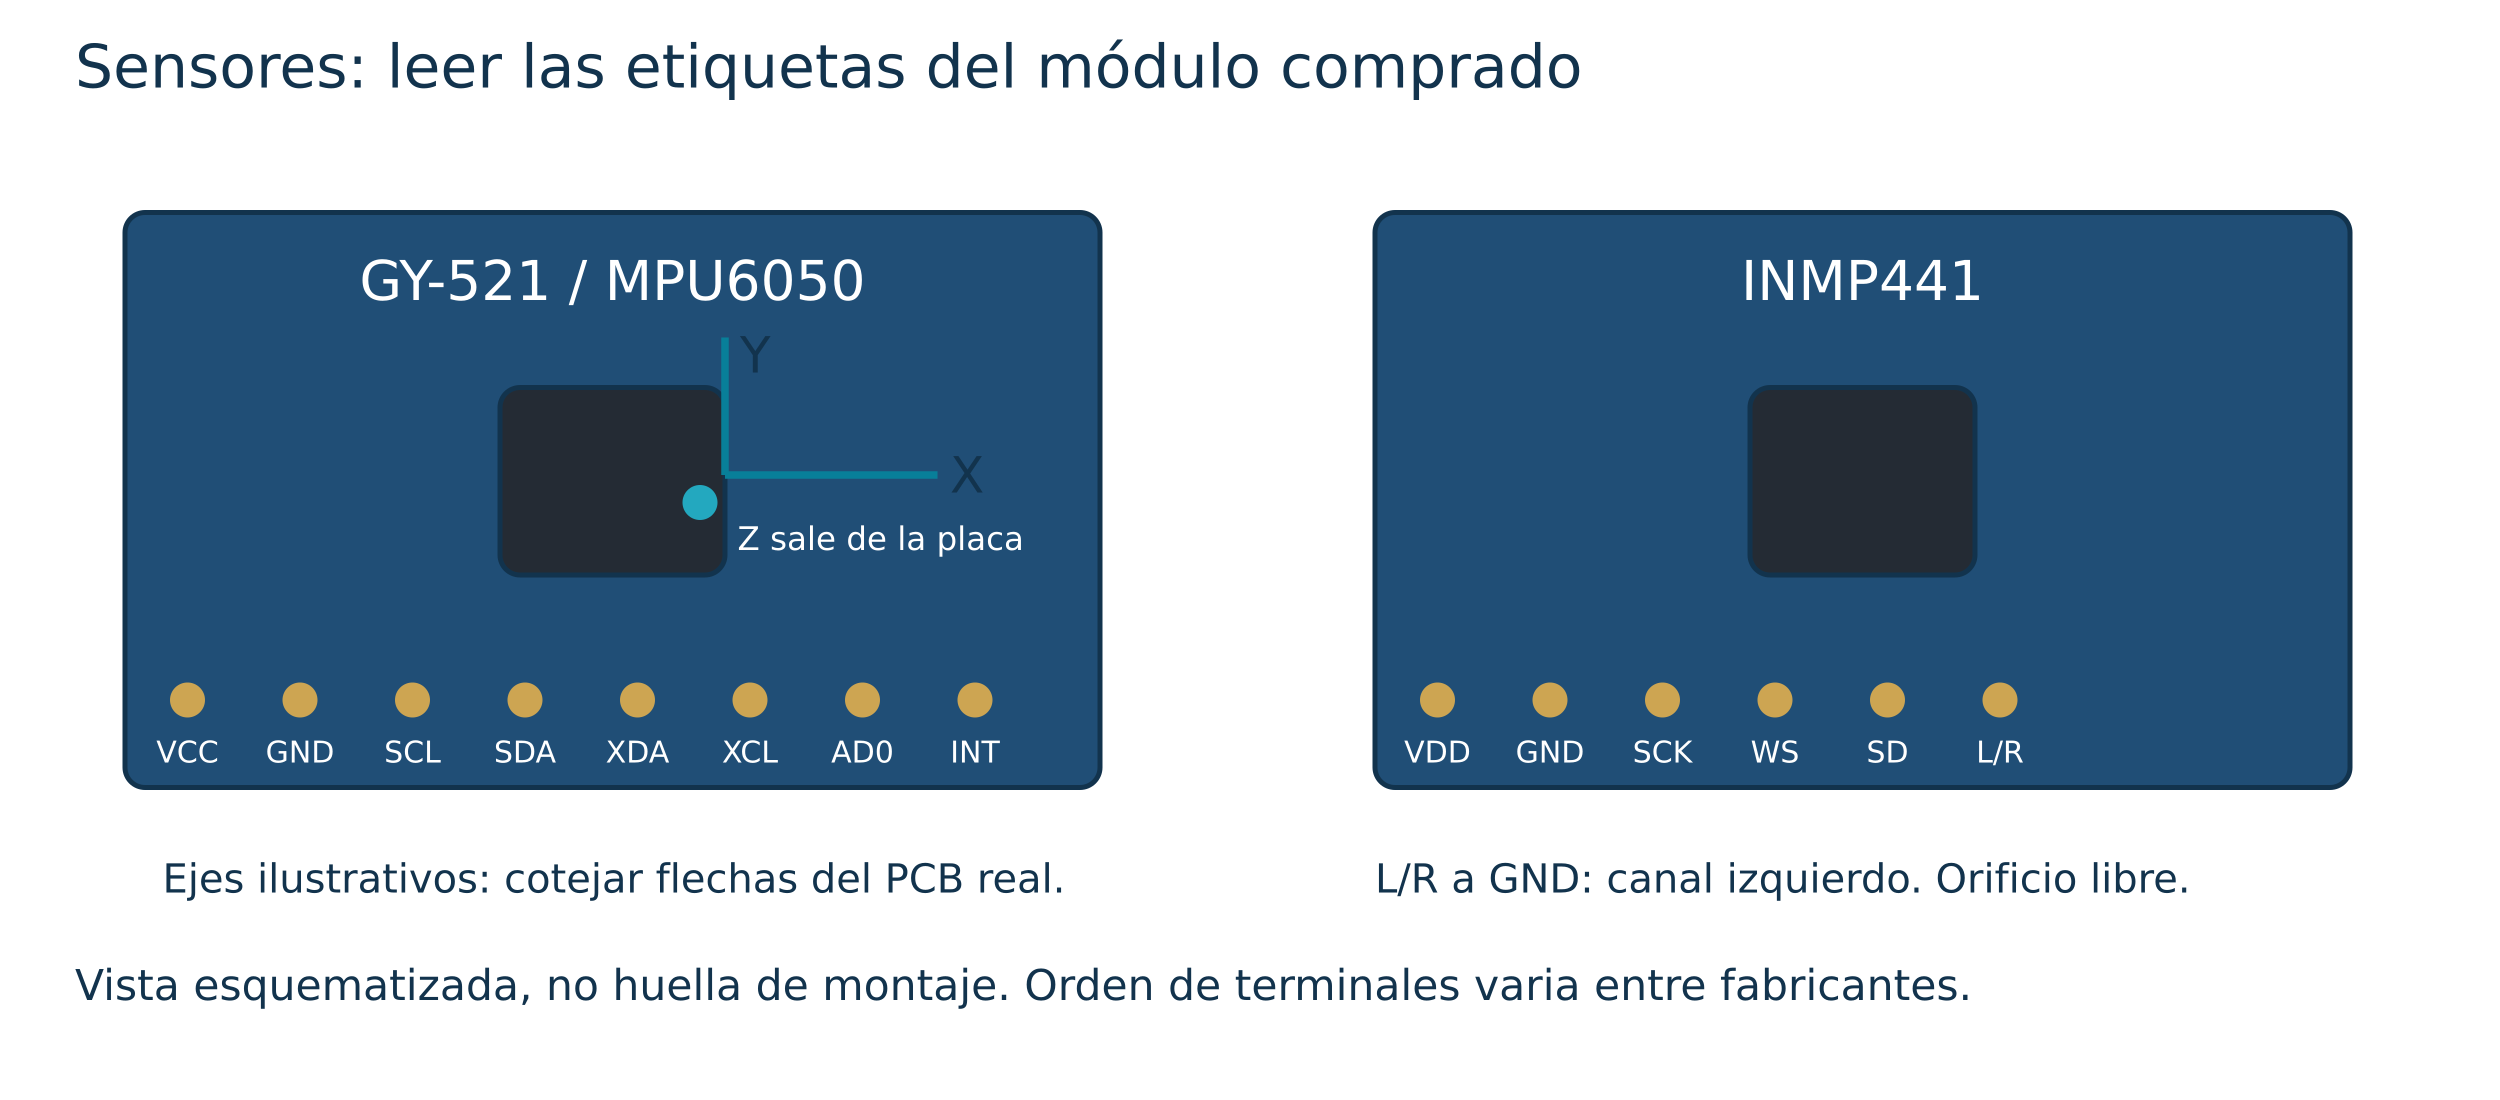
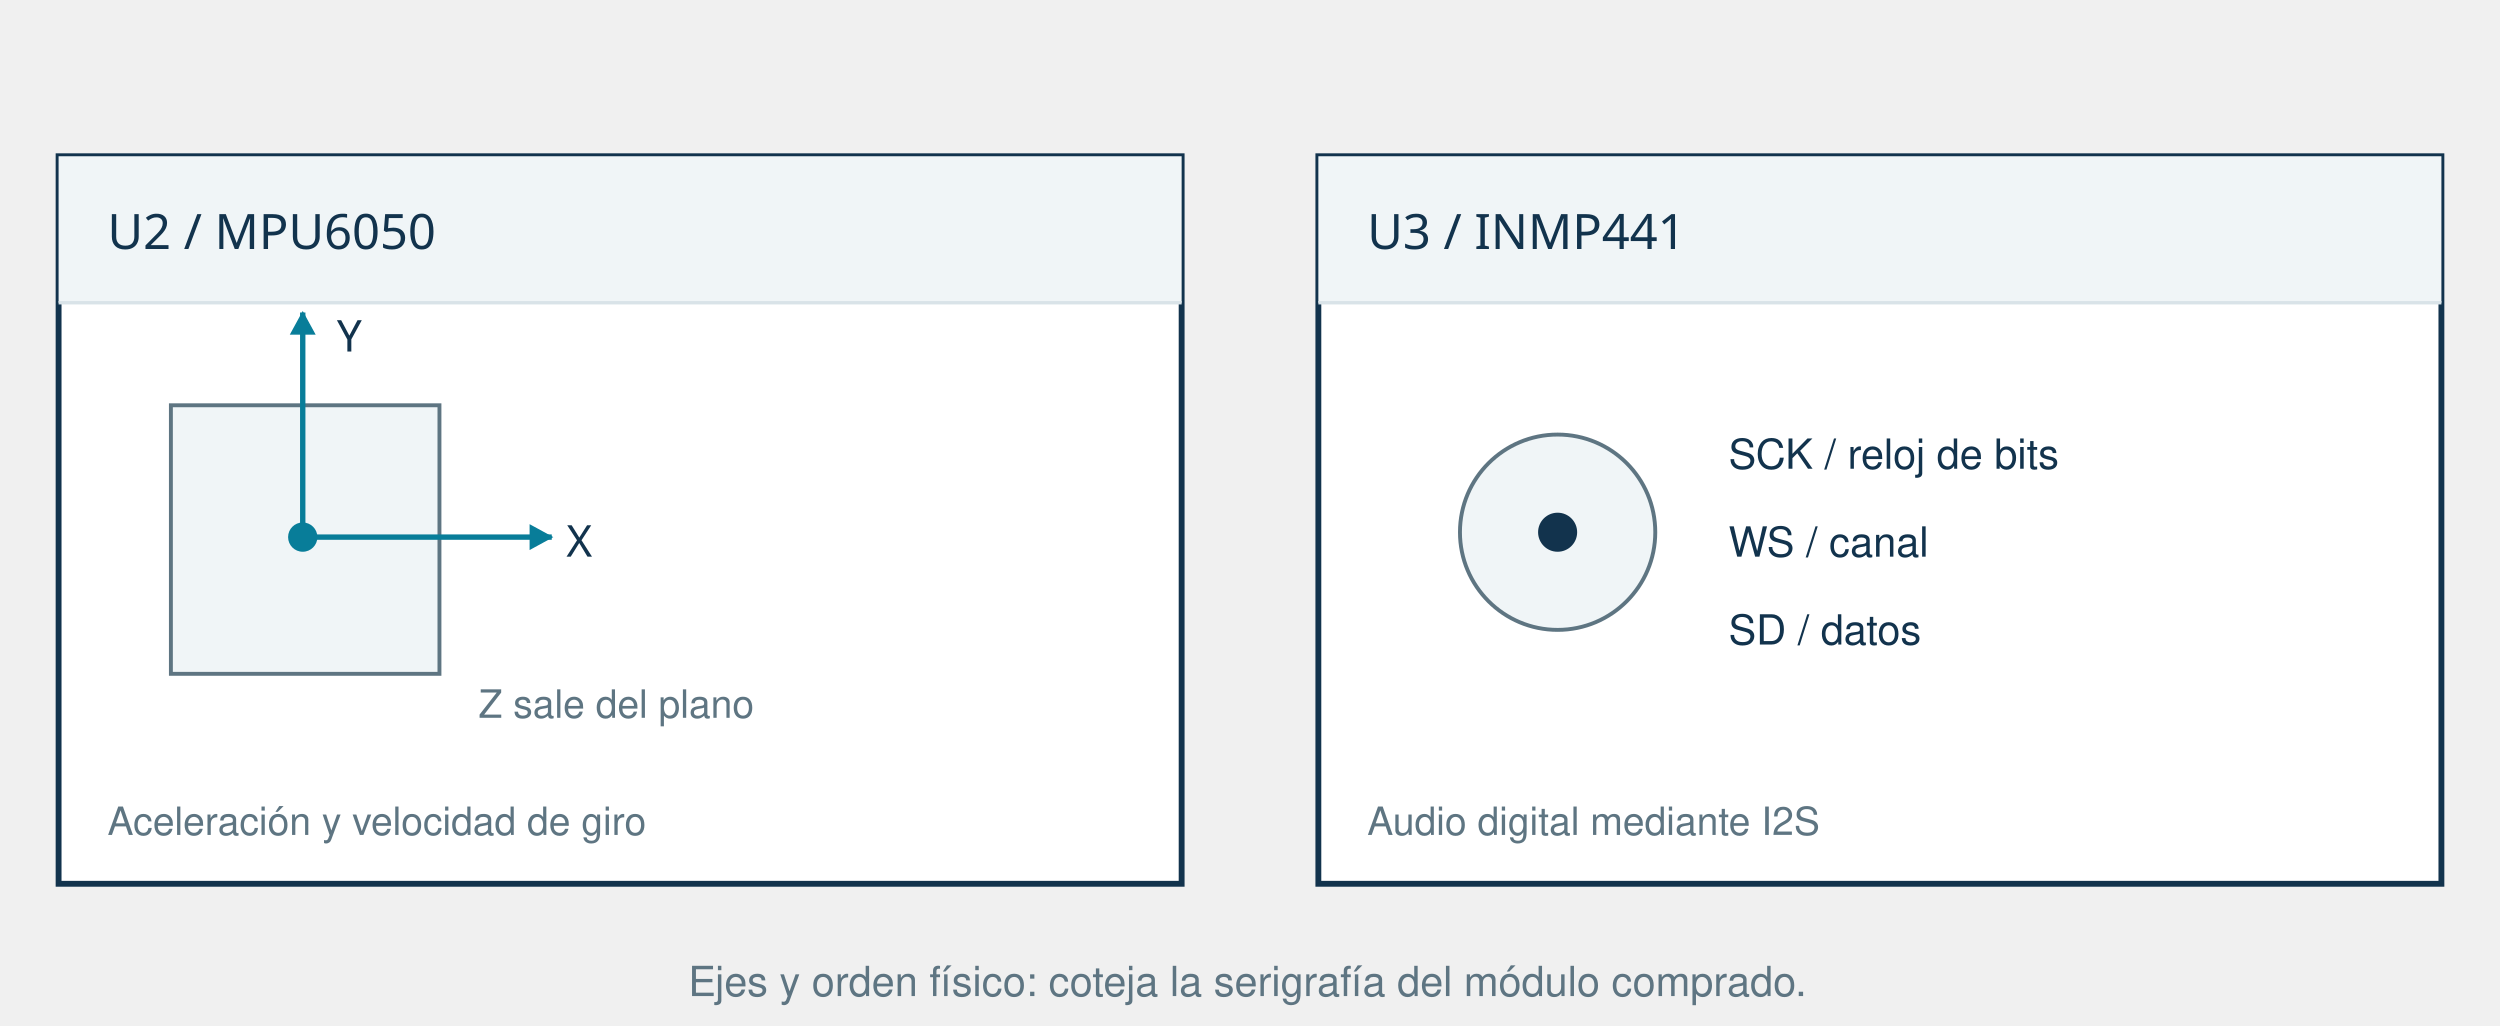
- <svg xmlns="http://www.w3.org/2000/svg" width="1000" height="440" viewBox="0 0 1000 440">
-   <rect width="100%" height="100%" fill="white" />
-   <text x="30" y="35" font-family="DejaVu Sans,sans-serif" font-size="24" fill="#12334d" text-anchor="start">Sensores: leer las etiquetas del módulo comprado</text>
-   <rect x="50" y="85" width="390" height="230" rx="8" fill="#204e76" stroke="#12334d" stroke-width="2" />
-   <text x="245" y="120" font-family="DejaVu Sans,sans-serif" font-size="22" fill="white" text-anchor="middle">GY-521 / MPU6050</text>
-   <rect x="200" y="155" width="90" height="75" rx="8" fill="#242b34" stroke="#12334d" stroke-width="2" />
-   <circle cx="75" cy="280" r="7" fill="#cda552" />
-   <text x="75" y="305" font-family="DejaVu Sans,sans-serif" font-size="12" fill="white" text-anchor="middle">VCC</text>
-   <circle cx="120" cy="280" r="7" fill="#cda552" />
-   <text x="120" y="305" font-family="DejaVu Sans,sans-serif" font-size="12" fill="white" text-anchor="middle">GND</text>
-   <circle cx="165" cy="280" r="7" fill="#cda552" />
-   <text x="165" y="305" font-family="DejaVu Sans,sans-serif" font-size="12" fill="white" text-anchor="middle">SCL</text>
-   <circle cx="210" cy="280" r="7" fill="#cda552" />
-   <text x="210" y="305" font-family="DejaVu Sans,sans-serif" font-size="12" fill="white" text-anchor="middle">SDA</text>
-   <circle cx="255" cy="280" r="7" fill="#cda552" />
-   <text x="255" y="305" font-family="DejaVu Sans,sans-serif" font-size="12" fill="white" text-anchor="middle">XDA</text>
-   <circle cx="300" cy="280" r="7" fill="#cda552" />
-   <text x="300" y="305" font-family="DejaVu Sans,sans-serif" font-size="12" fill="white" text-anchor="middle">XCL</text>
-   <circle cx="345" cy="280" r="7" fill="#cda552" />
-   <text x="345" y="305" font-family="DejaVu Sans,sans-serif" font-size="12" fill="white" text-anchor="middle">AD0</text>
-   <circle cx="390" cy="280" r="7" fill="#cda552" />
-   <text x="390" y="305" font-family="DejaVu Sans,sans-serif" font-size="12" fill="white" text-anchor="middle">INT</text>
-   <rect x="550" y="85" width="390" height="230" rx="8" fill="#204e76" stroke="#12334d" stroke-width="2" />
-   <text x="745" y="120" font-family="DejaVu Sans,sans-serif" font-size="22" fill="white" text-anchor="middle">INMP441</text>
-   <rect x="700" y="155" width="90" height="75" rx="8" fill="#242b34" stroke="#12334d" stroke-width="2" />
-   <circle cx="575" cy="280" r="7" fill="#cda552" />
-   <text x="575" y="305" font-family="DejaVu Sans,sans-serif" font-size="12" fill="white" text-anchor="middle">VDD</text>
-   <circle cx="620" cy="280" r="7" fill="#cda552" />
-   <text x="620" y="305" font-family="DejaVu Sans,sans-serif" font-size="12" fill="white" text-anchor="middle">GND</text>
-   <circle cx="665" cy="280" r="7" fill="#cda552" />
-   <text x="665" y="305" font-family="DejaVu Sans,sans-serif" font-size="12" fill="white" text-anchor="middle">SCK</text>
-   <circle cx="710" cy="280" r="7" fill="#cda552" />
-   <text x="710" y="305" font-family="DejaVu Sans,sans-serif" font-size="12" fill="white" text-anchor="middle">WS</text>
-   <circle cx="755" cy="280" r="7" fill="#cda552" />
-   <text x="755" y="305" font-family="DejaVu Sans,sans-serif" font-size="12" fill="white" text-anchor="middle">SD</text>
-   <circle cx="800" cy="280" r="7" fill="#cda552" />
-   <text x="800" y="305" font-family="DejaVu Sans,sans-serif" font-size="12" fill="white" text-anchor="middle">L/R</text>
-   <line x1="290" y1="190" x2="375" y2="190" stroke="#087f99" stroke-width="3" />
-   <text x="380" y="197" font-family="DejaVu Sans,sans-serif" font-size="20" fill="#12334d" text-anchor="start">X</text>
-   <line x1="290" y1="190" x2="290" y2="135" stroke="#087f99" stroke-width="3" />
-   <text x="296" y="149" font-family="DejaVu Sans,sans-serif" font-size="20" fill="#12334d" text-anchor="start">Y</text>
-   <circle cx="280" cy="201" r="7" fill="#23a8bf" />
-   <text x="295" y="220" font-family="DejaVu Sans,sans-serif" font-size="13" fill="white" text-anchor="start">Z sale de la placa</text>
-   <text x="65" y="357" font-family="DejaVu Sans,sans-serif" font-size="16" fill="#12334d" text-anchor="start">Ejes ilustrativos: cotejar flechas del PCB real.</text>
-   <text x="550" y="357" font-family="DejaVu Sans,sans-serif" font-size="16" fill="#12334d" text-anchor="start">L/R a GND: canal izquierdo. Orificio libre.</text>
-   <text x="30" y="400" font-family="DejaVu Sans,sans-serif" font-size="17" fill="#12334d" text-anchor="start">Vista esquematizada, no huella de montaje. Orden de terminales varia entre fabricantes.</text>
+ <svg xmlns="http://www.w3.org/2000/svg" width="512" height="210" preserveAspectRatio="xMinYMin meet" viewBox="0 0 512 210" version="1.0" fill-rule="evenodd">
+   <clipPath id="clip">
+     <rect x="0" y="0" width="512" height="210" />
+   </clipPath>
+   <g id="group" transform="scale(1,-1) translate(0,-210)" style="clip-path: url(#clip)">
+     <g transform="">
+       <rect x="12" y="29" width="230" height="149" style="stroke: rgb(7%,20%,30%); stroke-linecap: butt; stroke-width: 1.2; fill: rgb(100%,100%,100%); fill-rule: evenodd;" />
+       <rect x="12" y="148" width="230" height="30" style="stroke: none; stroke-linecap: butt; stroke-width: 0.8; fill: rgb(94%,96%,97%); fill-rule: evenodd;" />
+       <path d="M 12,148 L 242,148 Z" style="stroke: rgb(85%,89%,91%); stroke-linecap: butt; stroke-width: 0.7;" />
+       <text x="22" y="159" style="font-family: Helvetica-Bold; font-size: 10px;fill: rgb(7%,20%,30%); stroke:none;" transform="translate(0,318) scale(1,-1)">U2 / MPU6050</text>
+       <text x="22" y="39" style="font-family: Helvetica; font-size: 8px;fill: rgb(37%,46%,51%); stroke:none;" transform="translate(0,78) scale(1,-1)">Aceleración y velocidad de giro</text>
+       <rect x="270" y="29" width="230" height="149" style="stroke: rgb(7%,20%,30%); stroke-linecap: butt; stroke-width: 1.2; fill: rgb(100%,100%,100%); fill-rule: evenodd;" />
+       <rect x="270" y="148" width="230" height="30" style="stroke: none; stroke-linecap: butt; stroke-width: 0.8; fill: rgb(94%,96%,97%); fill-rule: evenodd;" />
+       <path d="M 270,148 L 500,148 Z" style="stroke: rgb(85%,89%,91%); stroke-linecap: butt; stroke-width: 0.7;" />
+       <text x="280" y="159" style="font-family: Helvetica-Bold; font-size: 10px;fill: rgb(7%,20%,30%); stroke:none;" transform="translate(0,318) scale(1,-1)">U3 / INMP441</text>
+       <text x="280" y="39" style="font-family: Helvetica; font-size: 8px;fill: rgb(37%,46%,51%); stroke:none;" transform="translate(0,78) scale(1,-1)">Audio digital mediante I2S</text>
+       <rect x="35" y="72" width="55" height="55" style="stroke: rgb(37%,46%,51%); stroke-linecap: butt; stroke-width: 0.8; fill: rgb(94%,96%,97%); fill-rule: evenodd;" />
+       <circle cx="62" cy="100" r="3" style="stroke: none; stroke-linecap: butt; stroke-width: 0.8; fill: rgb(3%,49%,60%); fill-rule: evenodd;" />
+       <path d="M 62,100 L 113,100 Z" style="stroke: rgb(3%,49%,60%); stroke-linecap: butt; stroke-width: 1.1;" />
+       <polygon points="113 100, 108.612 97.603, 108.612 102.397" style="stroke: rgb(3%,49%,60%); stroke-linecap: butt; stroke-width: 0.3; fill: rgb(3%,49%,60%); fill-rule: evenodd;" />
+       <path d="M 62,100 L 62,146 Z" style="stroke: rgb(3%,49%,60%); stroke-linecap: butt; stroke-width: 1.1;" />
+       <polygon points="62 146, 64.397 141.612, 59.603 141.612" style="stroke: rgb(3%,49%,60%); stroke-linecap: butt; stroke-width: 0.3; fill: rgb(3%,49%,60%); fill-rule: evenodd;" />
+       <text x="116" y="96" style="font-family: Helvetica-Bold; font-size: 9px;fill: rgb(7%,20%,30%); stroke:none;" transform="translate(0,192) scale(1,-1)">X</text>
+       <text x="69" y="138" style="font-family: Helvetica-Bold; font-size: 9px;fill: rgb(7%,20%,30%); stroke:none;" transform="translate(0,276) scale(1,-1)">Y</text>
+       <text x="98" y="63" style="font-family: Helvetica; font-size: 8px;fill: rgb(37%,46%,51%); stroke:none;" transform="translate(0,126) scale(1,-1)">Z sale del plano</text>
+       <circle cx="319" cy="101" r="20" style="stroke: rgb(37%,46%,51%); stroke-linecap: butt; stroke-width: 0.8; fill: rgb(94%,96%,97%); fill-rule: evenodd;" />
+       <circle cx="319" cy="101" r="4" style="stroke: none; stroke-linecap: butt; stroke-width: 0.8; fill: rgb(7%,20%,30%); fill-rule: evenodd;" />
+       <text x="354" y="114" style="font-family: Helvetica; font-size: 8.5px;fill: rgb(7%,20%,30%); stroke:none;" transform="translate(0,228) scale(1,-1)">SCK / reloj de bits</text>
+       <text x="354" y="96" style="font-family: Helvetica; font-size: 8.5px;fill: rgb(7%,20%,30%); stroke:none;" transform="translate(0,192) scale(1,-1)">WS / canal</text>
+       <text x="354" y="78" style="font-family: Helvetica; font-size: 8.5px;fill: rgb(7%,20%,30%); stroke:none;" transform="translate(0,156) scale(1,-1)">SD / datos</text>
+       <text x="140.965" y="6" style="font-family: Helvetica; font-size: 8.5px;fill: rgb(37%,46%,51%); stroke:none;" transform="translate(0,12) scale(1,-1)">Ejes y orden físico: coteja la serigrafía del módulo comprado.</text>
+     </g>
+   </g>
</svg>
